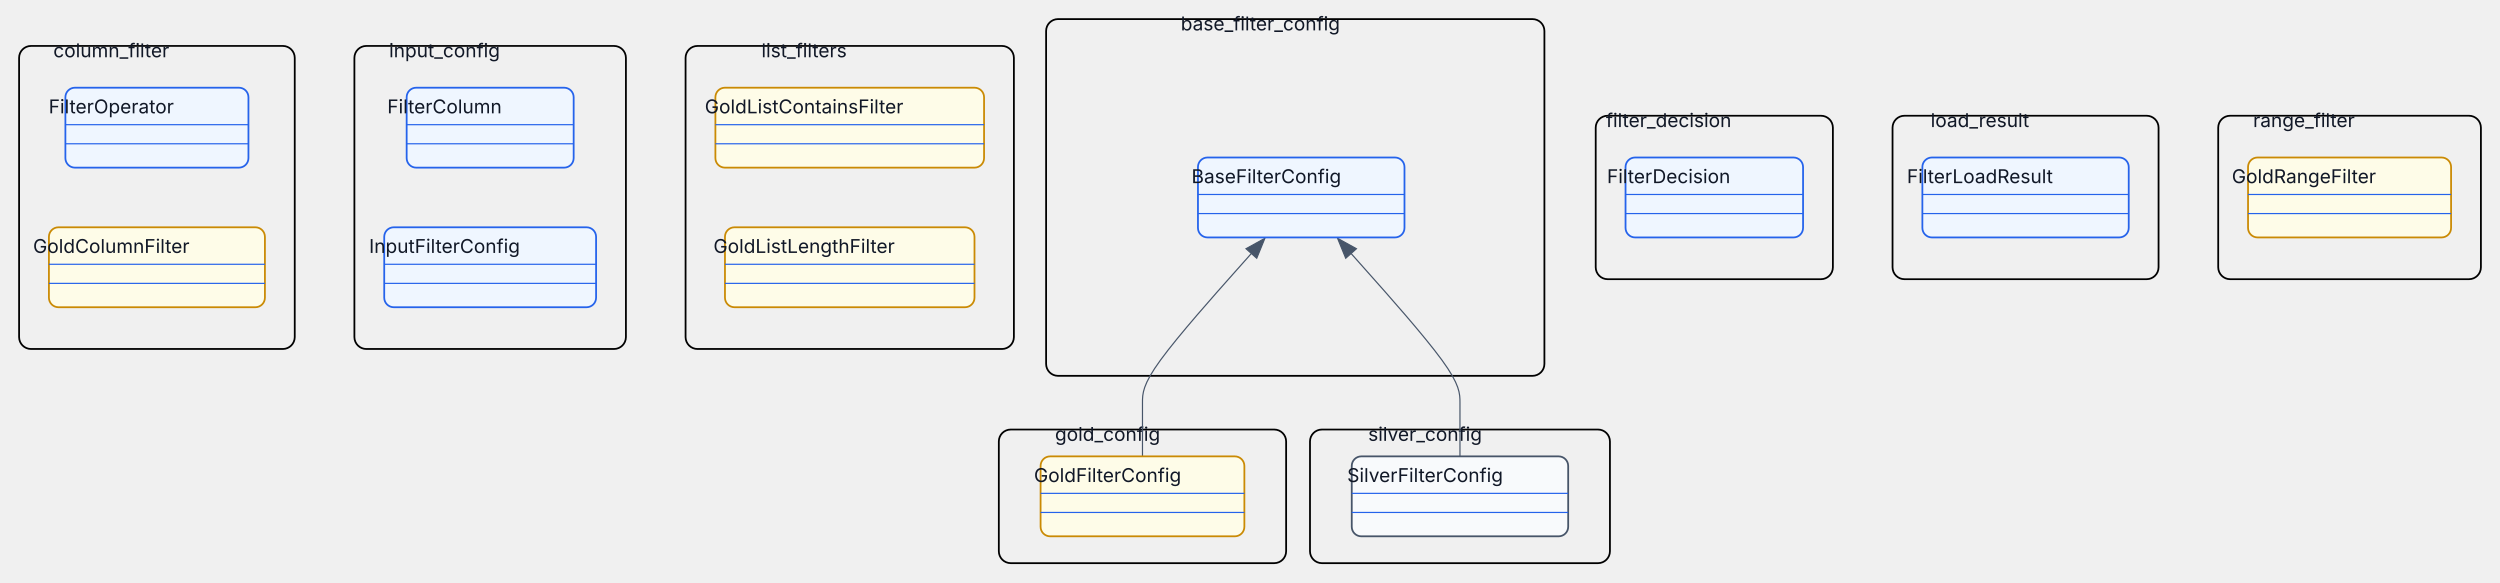
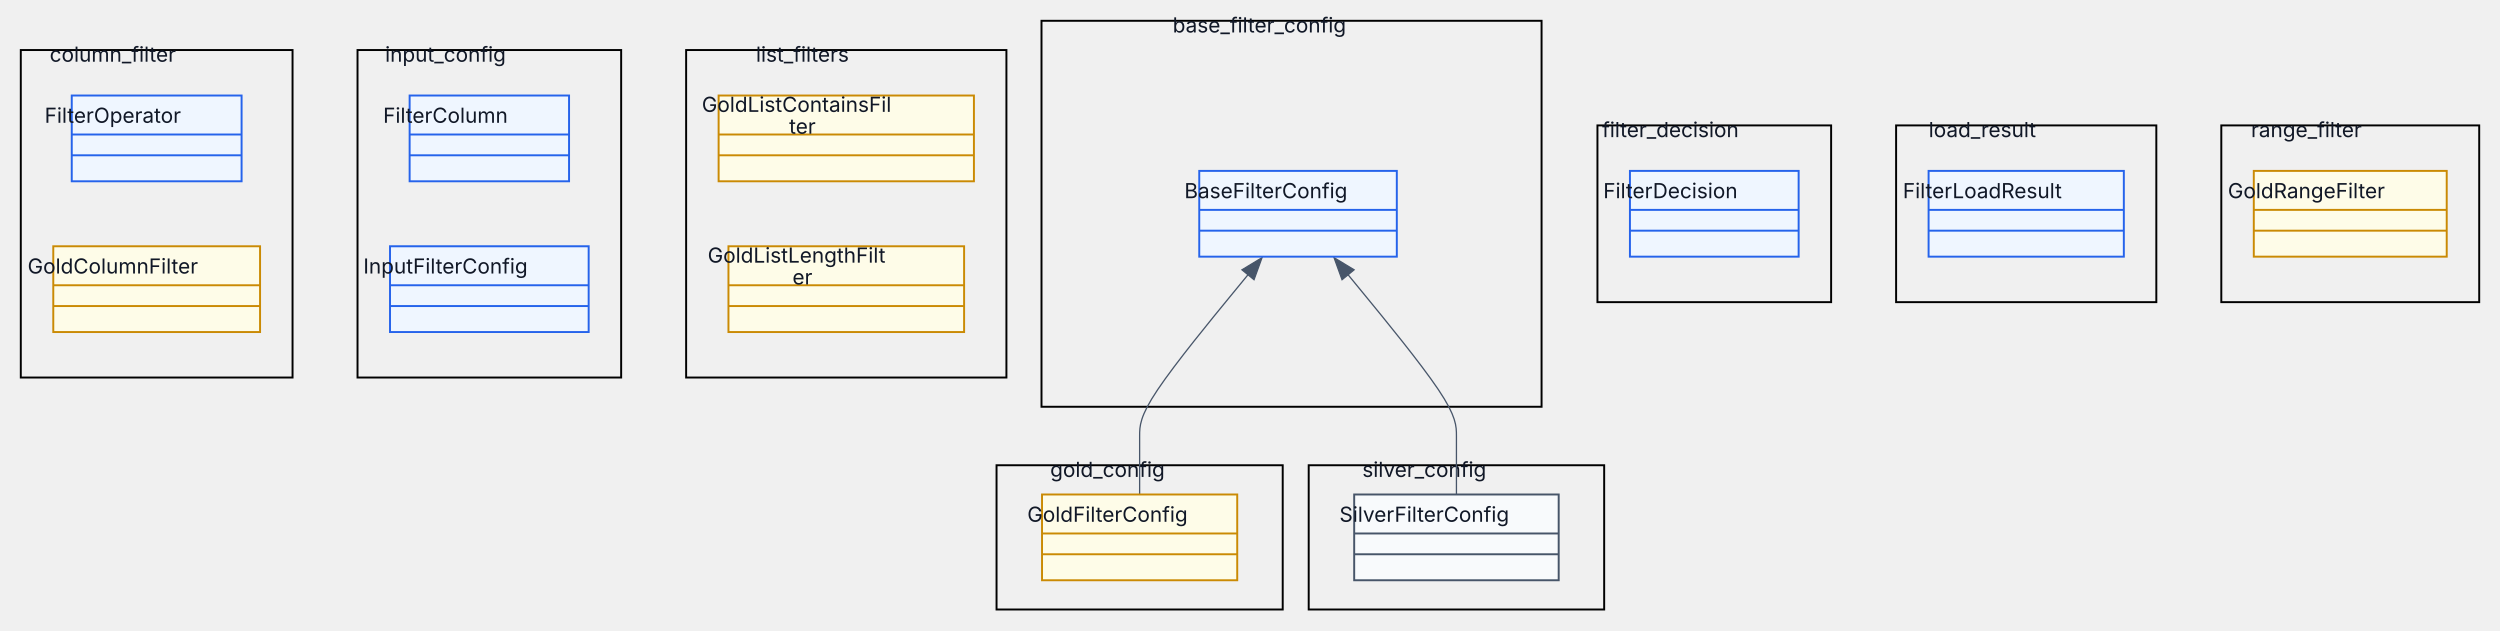
- <svg xmlns="http://www.w3.org/2000/svg" aria-roledescription="classDiagram" role="graphics-document document" viewBox="0 -8 2095.312 488" style="max-width: 2095.31px; background-color: white;" width="100%" id="my-svg">
-   <style>#my-svg{font-family:Inter,-apple-system,BlinkMacSystemFont,'Segoe UI',Roboto,Oxygen,Ubuntu,sans-serif;font-size:16px;fill:#212121;}#my-svg .error-icon{fill:#f0fdf4;}#my-svg .error-text{fill:#212121;stroke:#212121;}#my-svg .edge-thickness-normal{stroke-width:2px;}#my-svg .edge-thickness-thick{stroke-width:3.5px;}#my-svg .edge-pattern-solid{stroke-dasharray:0;}#my-svg .edge-pattern-dashed{stroke-dasharray:3;}#my-svg .edge-pattern-dotted{stroke-dasharray:2;}#my-svg .marker{fill:#475569;stroke:#475569;}#my-svg .marker.cross{stroke:#475569;}#my-svg svg{font-family:Inter,-apple-system,BlinkMacSystemFont,'Segoe UI',Roboto,Oxygen,Ubuntu,sans-serif;font-size:16px;}#my-svg g.classGroup text{fill:#2563eb;stroke:none;font-family:Inter,-apple-system,BlinkMacSystemFont,'Segoe UI',Roboto,Oxygen,Ubuntu,sans-serif;font-size:10px;}#my-svg g.classGroup text .title{font-weight:bolder;}#my-svg .nodeLabel,#my-svg .edgeLabel{color:#212121;}#my-svg .edgeLabel .label rect{fill:#eff6ff;}#my-svg .label text{fill:#212121;}#my-svg .edgeLabel .label span{background:#eff6ff;}#my-svg .classTitle{font-weight:bolder;}#my-svg .node rect,#my-svg .node circle,#my-svg .node ellipse,#my-svg .node polygon,#my-svg .node path{fill:#eff6ff;stroke:#2563eb;stroke-width:1px;}#my-svg .divider{stroke:#2563eb;stroke-width:1;}#my-svg g.clickable{cursor:pointer;}#my-svg g.classGroup rect{fill:#eff6ff;stroke:#2563eb;}#my-svg g.classGroup line{stroke:#2563eb;stroke-width:1;}#my-svg .classLabel .box{stroke:none;stroke-width:0;fill:#eff6ff;opacity:0.5;}#my-svg .classLabel .label{fill:#2563eb;font-size:10px;}#my-svg .relation{stroke:#475569;stroke-width:1;fill:none;}#my-svg .dashed-line{stroke-dasharray:3;}#my-svg .dotted-line{stroke-dasharray:1 2;}#my-svg #compositionStart,#my-svg .composition{fill:#475569!important;stroke:#475569!important;stroke-width:1;}#my-svg #compositionEnd,#my-svg .composition{fill:#475569!important;stroke:#475569!important;stroke-width:1;}#my-svg #dependencyStart,#my-svg .dependency{fill:#475569!important;stroke:#475569!important;stroke-width:1;}#my-svg #dependencyStart,#my-svg .dependency{fill:#475569!important;stroke:#475569!important;stroke-width:1;}#my-svg #extensionStart,#my-svg .extension{fill:transparent!important;stroke:#475569!important;stroke-width:1;}#my-svg #extensionEnd,#my-svg .extension{fill:transparent!important;stroke:#475569!important;stroke-width:1;}#my-svg #aggregationStart,#my-svg .aggregation{fill:transparent!important;stroke:#475569!important;stroke-width:1;}#my-svg #aggregationEnd,#my-svg .aggregation{fill:transparent!important;stroke:#475569!important;stroke-width:1;}#my-svg #lollipopStart,#my-svg .lollipop{fill:#eff6ff!important;stroke:#475569!important;stroke-width:1;}#my-svg #lollipopEnd,#my-svg .lollipop{fill:#eff6ff!important;stroke:#475569!important;stroke-width:1;}#my-svg .edgeTerminals{font-size:11px;}#my-svg .classTitleText{text-anchor:middle;font-size:18px;fill:#212121;}#my-svg :root{--mermaid-font-family:"trebuchet ms",verdana,arial,sans-serif;}/* bioetl-inject */#my-svg .edgeLabel rect{opacity:1!important;fill:#ffffff!important}#my-svg .labelBkg{background-color:#ffffff!important;opacity:1!important}#my-svg .edgeLabel .labelBkg{background-color:#ffffff!important;opacity:1!important}#my-svg .edgeLabel{font-size:12px;line-height:1.1;padding:1px 3px}#my-svg .edgeLabel span{color:#111827!important;fill:#111827!important;opacity:1!important;line-height:1.1;margin:0;padding:0}#my-svg .edgeLabel p{color:#111827!important;fill:#111827!important;opacity:1!important;line-height:1.1;margin:0;padding:0}#my-svg text.fo-fallback{color:#111827!important;fill:#111827!important;opacity:1!important}</style>
-   <g>
-     <defs>
-       <marker orient="auto" markerHeight="240" markerWidth="190" refY="7" refX="18" class="marker aggregation classDiagram" id="my-svg_classDiagram-aggregationStart">
-         <path d="M 18,7 L9,13 L1,7 L9,1 Z" />
-       </marker>
-     </defs>
-     <defs>
-       <marker orient="auto" markerHeight="28" markerWidth="20" refY="7" refX="1" class="marker aggregation classDiagram" id="my-svg_classDiagram-aggregationEnd">
-         <path d="M 18,7 L9,13 L1,7 L9,1 Z" />
-       </marker>
-     </defs>
-     <defs>
-       <marker orient="auto" markerHeight="240" markerWidth="190" refY="7" refX="18" class="marker extension classDiagram" id="my-svg_classDiagram-extensionStart">
-         <path d="M 1,7 L18,13 V 1 Z" />
-       </marker>
-     </defs>
-     <defs>
-       <marker orient="auto" markerHeight="28" markerWidth="20" refY="7" refX="1" class="marker extension classDiagram" id="my-svg_classDiagram-extensionEnd">
-         <path d="M 1,1 V 13 L18,7 Z" />
-       </marker>
-     </defs>
-     <defs>
-       <marker orient="auto" markerHeight="240" markerWidth="190" refY="7" refX="18" class="marker composition classDiagram" id="my-svg_classDiagram-compositionStart">
-         <path d="M 18,7 L9,13 L1,7 L9,1 Z" />
-       </marker>
-     </defs>
-     <defs>
-       <marker orient="auto" markerHeight="28" markerWidth="20" refY="7" refX="1" class="marker composition classDiagram" id="my-svg_classDiagram-compositionEnd">
-         <path d="M 18,7 L9,13 L1,7 L9,1 Z" />
-       </marker>
-     </defs>
-     <defs>
-       <marker orient="auto" markerHeight="240" markerWidth="190" refY="7" refX="6" class="marker dependency classDiagram" id="my-svg_classDiagram-dependencyStart">
-         <path d="M 5,7 L9,13 L1,7 L9,1 Z" />
-       </marker>
-     </defs>
-     <defs>
-       <marker orient="auto" markerHeight="28" markerWidth="20" refY="7" refX="13" class="marker dependency classDiagram" id="my-svg_classDiagram-dependencyEnd">
-         <path d="M 18,7 L9,13 L14,7 L9,1 Z" />
-       </marker>
-     </defs>
-     <defs>
-       <marker orient="auto" markerHeight="240" markerWidth="190" refY="7" refX="13" class="marker lollipop classDiagram" id="my-svg_classDiagram-lollipopStart">
-         <circle r="6" cy="7" cx="7" fill="transparent" stroke="black" />
-       </marker>
-     </defs>
-     <defs>
-       <marker orient="auto" markerHeight="240" markerWidth="190" refY="7" refX="1" class="marker lollipop classDiagram" id="my-svg_classDiagram-lollipopEnd">
-         <circle r="6" cy="7" cx="7" fill="transparent" stroke="black" />
-       </marker>
-     </defs>
-     <g class="root">
-       <g class="clusters">
-         <g id="base_filter_config" class="cluster">
-           <rect height="299" width="417.641" y="8" x="876.766" style="fill: none; stroke: black" />
-           <g transform="translate(1015.422, 8)" class="cluster-label">
-             <text x="70.164" y="9.5" text-anchor="middle" xml:space="preserve" class="fo-fallback">
-               <tspan x="70.164">base_filter_config</tspan>
-             </text>
-           </g>
-         </g>
-         <g id="gold_config" class="cluster">
-           <rect height="112" width="240.797" y="352" x="837.141" style="fill: none; stroke: black" />
-           <g transform="translate(911.7812, 352)" class="cluster-label">
-             <text x="45.758" y="9.5" text-anchor="middle" xml:space="preserve" class="fo-fallback">
-               <tspan x="45.758">gold_config</tspan>
-             </text>
-           </g>
-         </g>
-         <g id="silver_config" class="cluster">
-           <rect height="112" width="251.391" y="352" x="1097.938" style="fill: none; stroke: black" />
-           <g transform="translate(1173.594, 352)" class="cluster-label">
-             <text x="50.039" y="9.5" text-anchor="middle" xml:space="preserve" class="fo-fallback">
-               <tspan x="50.039">silver_config</tspan>
-             </text>
-           </g>
-         </g>
-       </g>
-       <g class="edgePaths">
-         <path marker-start="url(#my-svg_classDiagram-extensionStart)" style="fill:none" class="edge-pattern-solid relation" id="id1" d="M1048.806,204.446L1033.595,221.539C1018.384,238.631,987.961,272.815,972.75,293.658C957.539,314.5,957.539,322,957.539,329.5C957.539,337,957.539,344.5,957.539,352C957.539,359.5,957.539,367,957.539,370.75L957.539,374.5" />
-         <path marker-start="url(#my-svg_classDiagram-extensionStart)" style="fill:none" class="edge-pattern-solid relation" id="id2" d="M1132.366,204.446L1147.577,221.539C1162.788,238.631,1193.21,272.815,1208.422,293.658C1223.633,314.5,1223.633,322,1223.633,329.5C1223.633,337,1223.633,344.5,1223.633,352C1223.633,359.5,1223.633,367,1223.633,370.75L1223.633,374.5" />
-       </g>
-       <g class="edgeLabels" />
-       <g class="nodes">
-         <g transform="translate(8, 22.5)" class="root">
-           <g class="clusters">
-             <g id="column_filter" class="cluster">
-               <rect height="254" width="231.031" y="8" x="8" style="fill: none; stroke: black" />
-               <g transform="translate(71.45312, 8)" class="cluster-label">
-                 <text x="52.062" y="9.5" text-anchor="middle" xml:space="preserve" class="fo-fallback">
-                   <tspan x="52.062">column_filter</tspan>
-                 </text>
-               </g>
-             </g>
-           </g>
-           <g class="edgePaths" />
-           <g class="edgeLabels" />
-           <g class="nodes">
-             <g transform="translate(123.5156, 76.5)" id="classId-FilterOperator-0" class="node default">
-               <rect height="67" width="153.422" y="-33.5" x="-76.711" class="outer title-state" />
-               <line y2="-2.5" y1="-2.5" x2="76.711" x1="-76.711" class="divider" />
-               <line y2="13.5" y1="13.5" x2="76.711" x1="-76.711" class="divider" />
-               <g class="label">
-                 <text x="64.711" y="9.5" text-anchor="middle" xml:space="preserve" class="classTitle fo-fallback" transform="translate( -64.71094, -21.5)">
-                   <tspan x="64.711">FilterOperator</tspan>
-                 </text>
-               </g>
-             </g>
-             <g transform="translate(123.5156, 193.5)" id="classId-GoldColumnFilter-1" class="node default">
-               <rect height="67" width="181.031" y="-33.5" x="-90.516" class="outer title-state" />
-               <line y2="-2.5" y1="-2.5" x2="90.516" x1="-90.516" class="divider" />
-               <line y2="13.5" y1="13.5" x2="90.516" x1="-90.516" class="divider" />
-               <g class="label">
-                 <text x="78.516" y="9.5" text-anchor="middle" xml:space="preserve" class="classTitle fo-fallback" transform="translate( -78.51562, -21.5)">
-                   <tspan x="78.516">GoldColumnFilter</tspan>
-                 </text>
-               </g>
-             </g>
-           </g>
-         </g>
-         <g transform="translate(289.0312, 22.5)" class="root">
-           <g class="clusters">
-             <g id="input_config" class="cluster">
-               <rect height="254" width="227.562" y="8" x="8" style="fill: none; stroke: black" />
-               <g transform="translate(72.71875, 8)" class="cluster-label">
-                 <text x="49.062" y="9.5" text-anchor="middle" xml:space="preserve" class="fo-fallback">
-                   <tspan x="49.062">input_config</tspan>
-                 </text>
-               </g>
-             </g>
-           </g>
-           <g class="edgePaths" />
-           <g class="edgeLabels" />
-           <g class="nodes">
-             <g transform="translate(121.7812, 76.5)" id="classId-FilterColumn-2" class="node default">
-               <rect height="67" width="139.969" y="-33.5" x="-69.984" class="outer title-state" />
-               <line y2="-2.5" y1="-2.5" x2="69.984" x1="-69.984" class="divider" />
-               <line y2="13.5" y1="13.5" x2="69.984" x1="-69.984" class="divider" />
-               <g class="label">
-                 <text x="57.984" y="9.5" text-anchor="middle" xml:space="preserve" class="classTitle fo-fallback" transform="translate( -57.98438, -21.5)">
-                   <tspan x="57.984">FilterColumn</tspan>
-                 </text>
-               </g>
-             </g>
-             <g transform="translate(121.7812, 193.5)" id="classId-InputFilterConfig-3" class="node default">
-               <rect height="67" width="177.562" y="-33.5" x="-88.781" class="outer title-state" />
-               <line y2="-2.5" y1="-2.5" x2="88.781" x1="-88.781" class="divider" />
-               <line y2="13.5" y1="13.5" x2="88.781" x1="-88.781" class="divider" />
-               <g class="label">
-                 <text x="76.781" y="9.5" text-anchor="middle" xml:space="preserve" class="classTitle fo-fallback" transform="translate( -76.78125, -21.5)">
-                   <tspan x="76.781">InputFilterConfig</tspan>
-                 </text>
-               </g>
-             </g>
-           </g>
-         </g>
-         <g transform="translate(566.5938, 22.5)" class="root">
-           <g class="clusters">
-             <g id="list_filters" class="cluster">
-               <rect height="254" width="275.172" y="8" x="8" style="fill: none; stroke: black" />
-               <g transform="translate(107.0547, 8)" class="cluster-label">
-                 <text x="38.531" y="9.5" text-anchor="middle" xml:space="preserve" class="fo-fallback">
-                   <tspan x="38.531">list_filters</tspan>
-                 </text>
-               </g>
-             </g>
-           </g>
-           <g class="edgePaths" />
-           <g class="edgeLabels" />
-           <g class="nodes">
-             <g transform="translate(145.5859, 76.5)" id="classId-GoldListContainsFilter-4" class="node default">
-               <rect height="67" width="225.172" y="-33.5" x="-112.586" class="outer title-state" />
-               <line y2="-2.5" y1="-2.5" x2="112.586" x1="-112.586" class="divider" />
-               <line y2="13.5" y1="13.5" x2="112.586" x1="-112.586" class="divider" />
-               <g class="label">
-                 <text x="100.586" y="9.5" text-anchor="middle" xml:space="preserve" class="classTitle fo-fallback" transform="translate( -100.5859, -21.5)">
-                   <tspan x="100.586">GoldListContainsFilter</tspan>
-                 </text>
-               </g>
-             </g>
-             <g transform="translate(145.5859, 193.5)" id="classId-GoldListLengthFilter-5" class="node default">
-               <rect height="67" width="209.141" y="-33.5" x="-104.57" class="outer title-state" />
-               <line y2="-2.5" y1="-2.5" x2="104.57" x1="-104.57" class="divider" />
-               <line y2="13.5" y1="13.5" x2="104.57" x1="-104.57" class="divider" />
-               <g class="label">
-                 <text x="92.57" y="9.5" text-anchor="middle" xml:space="preserve" class="classTitle fo-fallback" transform="translate( -92.57031, -21.5)">
-                   <tspan x="92.57">GoldListLengthFilter</tspan>
-                 </text>
-               </g>
-             </g>
-           </g>
-         </g>
-         <g transform="translate(1090.586, 157.5)" id="classId-BaseFilterConfig-6" class="node default">
-           <rect height="67" width="173.094" y="-33.5" x="-86.547" class="outer title-state" />
-           <line y2="-2.5" y1="-2.5" x2="86.547" x1="-86.547" class="divider" />
-           <line y2="13.5" y1="13.5" x2="86.547" x1="-86.547" class="divider" />
-           <g class="label">
-             <text x="74.547" y="9.5" text-anchor="middle" xml:space="preserve" class="classTitle fo-fallback" transform="translate( -74.54688, -21.5)">
-               <tspan x="74.547">BaseFilterConfig</tspan>
-             </text>
-           </g>
-         </g>
-         <g transform="translate(1329.406, 81)" class="root">
-           <g class="clusters">
-             <g id="filter_decision" class="cluster">
-               <rect height="137" width="198.781" y="8" x="8" style="fill: none; stroke: black" />
-               <g transform="translate(51.80469, 8)" class="cluster-label">
-                 <text x="55.586" y="9.5" text-anchor="middle" xml:space="preserve" class="fo-fallback">
-                   <tspan x="55.586">filter_decision</tspan>
-                 </text>
-               </g>
-             </g>
-           </g>
-           <g class="edgePaths" />
-           <g class="edgeLabels" />
-           <g class="nodes">
-             <g transform="translate(107.3906, 76.5)" id="classId-FilterDecision-7" class="node default">
-               <rect height="67" width="148.781" y="-33.5" x="-74.391" class="outer title-state" />
-               <line y2="-2.5" y1="-2.5" x2="74.391" x1="-74.391" class="divider" />
-               <line y2="13.5" y1="13.5" x2="74.391" x1="-74.391" class="divider" />
-               <g class="label">
-                 <text x="62.391" y="9.5" text-anchor="middle" xml:space="preserve" class="classTitle fo-fallback" transform="translate( -62.39062, -21.5)">
-                   <tspan x="62.391">FilterDecision</tspan>
-                 </text>
-               </g>
-             </g>
-           </g>
-         </g>
-         <g transform="translate(957.5391, 408)" id="classId-GoldFilterConfig-8" class="node default">
-           <rect height="67" width="170.797" y="-33.5" x="-85.398" class="outer title-state" />
-           <line y2="-2.5" y1="-2.5" x2="85.398" x1="-85.398" class="divider" />
-           <line y2="13.5" y1="13.5" x2="85.398" x1="-85.398" class="divider" />
-           <g class="label">
-             <text x="73.398" y="9.5" text-anchor="middle" xml:space="preserve" class="classTitle fo-fallback" transform="translate( -73.39844, -21.5)">
-               <tspan x="73.398">GoldFilterConfig</tspan>
-             </text>
-           </g>
-         </g>
-         <g transform="translate(1578.188, 81)" class="root">
-           <g class="clusters">
-             <g id="load_result" class="cluster">
-               <rect height="137" width="222.953" y="8" x="8" style="fill: none; stroke: black" />
-               <g transform="translate(75.74219, 8)" class="cluster-label">
-                 <text x="43.734" y="9.5" text-anchor="middle" xml:space="preserve" class="fo-fallback">
-                   <tspan x="43.734">load_result</tspan>
-                 </text>
-               </g>
-             </g>
-           </g>
-           <g class="edgePaths" />
-           <g class="edgeLabels" />
-           <g class="nodes">
-             <g transform="translate(119.4766, 76.5)" id="classId-FilterLoadResult-9" class="node default">
-               <rect height="67" width="172.953" y="-33.5" x="-86.477" class="outer title-state" />
-               <line y2="-2.5" y1="-2.5" x2="86.477" x1="-86.477" class="divider" />
-               <line y2="13.5" y1="13.5" x2="86.477" x1="-86.477" class="divider" />
-               <g class="label">
-                 <text x="74.477" y="9.5" text-anchor="middle" xml:space="preserve" class="classTitle fo-fallback" transform="translate( -74.47656, -21.5)">
-                   <tspan x="74.477">FilterLoadResult</tspan>
-                 </text>
-               </g>
-             </g>
-           </g>
-         </g>
-         <g transform="translate(1851.141, 81)" class="root">
-           <g class="clusters">
-             <g id="range_filter" class="cluster">
-               <rect height="137" width="220.172" y="8" x="8" style="fill: none; stroke: black" />
-               <g transform="translate(72.21094, 8)" class="cluster-label">
-                 <text x="45.875" y="9.5" text-anchor="middle" xml:space="preserve" class="fo-fallback">
-                   <tspan x="45.875">range_filter</tspan>
-                 </text>
-               </g>
-             </g>
-           </g>
-           <g class="edgePaths" />
-           <g class="edgeLabels" />
-           <g class="nodes">
-             <g transform="translate(118.0859, 76.5)" id="classId-GoldRangeFilter-10" class="node default">
-               <rect height="67" width="170.172" y="-33.5" x="-85.086" class="outer title-state" />
-               <line y2="-2.5" y1="-2.5" x2="85.086" x1="-85.086" class="divider" />
-               <line y2="13.5" y1="13.5" x2="85.086" x1="-85.086" class="divider" />
-               <g class="label">
-                 <text x="73.086" y="9.5" text-anchor="middle" xml:space="preserve" class="classTitle fo-fallback" transform="translate( -73.08594, -21.5)">
-                   <tspan x="73.086">GoldRangeFilter</tspan>
-                 </text>
-               </g>
-             </g>
-           </g>
-         </g>
-         <g transform="translate(1223.633, 408)" id="classId-SilverFilterConfig-11" class="node default">
-           <rect height="67" width="181.391" y="-33.5" x="-90.695" class="outer title-state" />
-           <line y2="-2.5" y1="-2.5" x2="90.695" x1="-90.695" class="divider" />
-           <line y2="13.5" y1="13.5" x2="90.695" x1="-90.695" class="divider" />
-           <g class="label">
-             <text x="78.695" y="9.5" text-anchor="middle" xml:space="preserve" class="classTitle fo-fallback" transform="translate( -78.69531, -21.5)">
-               <tspan x="78.695">SilverFilterConfig</tspan>
-             </text>
-           </g>
-         </g>
-       </g>
-     </g>
-   </g>
-   <style>/*
+ <svg xmlns="http://www.w3.org/2000/svg" id="my-svg" width="100%" aria-roledescription="classDiagram" style="max-width:1923.71px;background-color:white" viewBox="0 -8 1923.711 485">
+   <style>#my-svg{font-family:Inter,-apple-system,BlinkMacSystemFont,'Segoe UI',Roboto,Oxygen,Ubuntu,sans-serif;font-size:16px;fill:#212121;}#my-svg .error-icon{fill:#f0fdf4;}#my-svg .error-text{fill:#212121;stroke:#212121;}#my-svg .edge-thickness-normal{stroke-width:2px;}#my-svg .edge-thickness-thick{stroke-width:3.5px;}#my-svg .edge-pattern-solid{stroke-dasharray:0;}#my-svg .edge-pattern-dashed{stroke-dasharray:3;}#my-svg .edge-pattern-dotted{stroke-dasharray:2;}#my-svg .marker{fill:#475569;stroke:#475569;}#my-svg .marker.cross{stroke:#475569;}#my-svg svg{font-family:Inter,-apple-system,BlinkMacSystemFont,'Segoe UI',Roboto,Oxygen,Ubuntu,sans-serif;font-size:16px;}#my-svg g.classGroup text{fill:#2563eb;stroke:none;font-family:Inter,-apple-system,BlinkMacSystemFont,'Segoe UI',Roboto,Oxygen,Ubuntu,sans-serif;font-size:10px;}#my-svg g.classGroup text .title{font-weight:bolder;}#my-svg .nodeLabel,#my-svg .edgeLabel{color:#212121;}#my-svg .edgeLabel .label rect{fill:#eff6ff;}#my-svg .label text{fill:#212121;}#my-svg .edgeLabel .label span{background:#eff6ff;}#my-svg .classTitle{font-weight:bolder;}#my-svg .node rect,#my-svg .node circle,#my-svg .node ellipse,#my-svg .node polygon,#my-svg .node path{fill:#eff6ff;stroke:#2563eb;stroke-width:1px;}#my-svg .divider{stroke:#2563eb;stroke-width:1;}#my-svg g.clickable{cursor:pointer;}#my-svg g.classGroup rect{fill:#eff6ff;stroke:#2563eb;}#my-svg g.classGroup line{stroke:#2563eb;stroke-width:1;}#my-svg .classLabel .box{stroke:none;stroke-width:0;fill:#eff6ff;opacity:0.5;}#my-svg .classLabel .label{fill:#2563eb;font-size:10px;}#my-svg .relation{stroke:#475569;stroke-width:1;fill:none;}#my-svg .dashed-line{stroke-dasharray:3;}#my-svg .dotted-line{stroke-dasharray:1 2;}#my-svg #compositionStart,#my-svg .composition{fill:#475569!important;stroke:#475569!important;stroke-width:1;}#my-svg #compositionEnd,#my-svg .composition{fill:#475569!important;stroke:#475569!important;stroke-width:1;}#my-svg #dependencyStart,#my-svg .dependency{fill:#475569!important;stroke:#475569!important;stroke-width:1;}#my-svg #dependencyStart,#my-svg .dependency{fill:#475569!important;stroke:#475569!important;stroke-width:1;}#my-svg #extensionStart,#my-svg .extension{fill:transparent!important;stroke:#475569!important;stroke-width:1;}#my-svg #extensionEnd,#my-svg .extension{fill:transparent!important;stroke:#475569!important;stroke-width:1;}#my-svg #aggregationStart,#my-svg .aggregation{fill:transparent!important;stroke:#475569!important;stroke-width:1;}#my-svg #aggregationEnd,#my-svg .aggregation{fill:transparent!important;stroke:#475569!important;stroke-width:1;}#my-svg #lollipopStart,#my-svg .lollipop{fill:#eff6ff!important;stroke:#475569!important;stroke-width:1;}#my-svg #lollipopEnd,#my-svg .lollipop{fill:#eff6ff!important;stroke:#475569!important;stroke-width:1;}#my-svg .edgeTerminals{font-size:11px;}#my-svg .classTitleText{text-anchor:middle;font-size:18px;fill:#212121;}#my-svg :root{--mermaid-font-family:"trebuchet ms",verdana,arial,sans-serif;}/*
 * Пользовательские стили диаграмм BioETL (структурированная копия)
 * Источник: custom.css
 * Цель: сгруппировать правила по типам элементов и документировать назначение каждого CSS-параметра.
 */

/* =========================================================
 * 1) Глобальная типографика и базовое поведение текста
 * ========================================================= */
svg {
    /* Задаёт основной стек шрифтов для всего текста в SVG. */
    font-family: Inter, -apple-system, BlinkMacSystemFont, 'Segoe UI', Roboto,
    Oxygen, Ubuntu, sans-serif;
}



/* =========================================================
 * 2) Общая геометрия узлов (для нескольких типов диаграмм)
 * ========================================================= */
.node rect,
.node circle,
.node ellipse,
.node polygon,
.node path {
    /* Единая толщина контура для фигур узлов. */
    stroke-width: 1.5px !important;
    /* Скругляет углы по горизонтали для более мягкого вида. */
    rx: 8;
    /* Скругляет углы по вертикали в паре с rx. */
    ry: 8;
    /* Добавляет лёгкую тень и отделяет узлы от фона. */
    filter:  none; /*  drop-shadow(0px 1px 2px rgba(0, 0, 0, 0.05));*/
}

/* =========================================================
 * 3) Контейнеры subgraph / cluster
 * ========================================================= */
.cluster rect,
.cluster path {
    /* Увеличивает радиус углов у контейнеров-групп. */
    rx: 10;
    /* Поддерживает симметрию скругления по вертикали. */
    ry: 10;
    /* Нейтральная заливка контейнера для снижения визуального шума. */
    fill: #f8fafc;
    /* Приглушённая обводка, чтобы границы были заметны, но не доминировали. */
    stroke: #94a3b8;
    /* Толщина границы контейнера в тон большинству узлов. */
    stroke-width: 1.5px;
    /* Убирает пунктир у рамок контейнеров. */
    stroke-dasharray: none;
    /* Делает фон контейнера полностью непрозрачным. */
    fill-opacity: 1;
    /* Отключает тень контейнера, чтобы акцент оставался на узлах. */
    filter: none;
}

.cluster text {
    /* Нормальный вес шрифта для заголовков групп. */
    font-weight: 400;
    /* Увеличенный размер заголовка относительно текста узлов. */
    font-size: 16px;
}

/* =========================================================
 * 4) Стили линий связей (edges/links)
 * ========================================================= */
.edgePath .path {
    /* Делает основные ребра более заметными в плотных графах. */
    stroke-width: 2.5px;
    /* Скругляет соединения сегментов линий. */
    stroke-linejoin: round;
    /* Скругляет окончания линий. */
    stroke-linecap: round;
}

.edgePath path,
.flowchart-link,
.relation,
.messageLine0,
.messageLine1,
.transition path {
    /* Унифицированные скруглённые соединения для всех типов линий. */
    stroke-linejoin: round;
    /* Унифицированные скруглённые окончания для всех типов линий. */
    stroke-linecap: round;
}

.transition path {
    /* Выравнивает толщину переходов state diagram с основными ребрами. */
    stroke-width: 2.5px;
}

/* =========================================================
 * 5) Подписи ребер и fallback-текст
 * ========================================================= */
.edgeLabel {
    /* Компактный размер шрифта для подписей на связях. */
    font-size: 12px;
    /* Плотная межстрочность для экономии места. */
    line-height: 1.1;
    /* Базовый непрозрачный фон под подписью. */
    background-color: #ffffff;
    /* Небольшие внутренние отступы вокруг текста. */
    padding: 1px 3px;
    /* Мягкое скругление фона подписи. */
    border-radius: 2px;
}

.edgeLabel span,
.edgeLabel p,
text.fo-fallback {
    /* Принудительный тёмный fill для контраста в SVG-рендерах. */
    fill: #111827 !important;
    /* Принудительный тёмный цвет для HTML-подписей. */
    color: #111827 !important;
    /* Полная непрозрачность текста. */
    opacity: 1 !important;
    /* Компактная межстрочность для многострочных подписей. */
    line-height: 1.1;
    /* Убирает стандартные внешние отступы HTML-параграфов. */
    margin: 0;
    /* Убирает стандартные внутренние отступы HTML-параграфов. */
    padding: 0;
}

.edgeLabel .labelBkg,
.labelBkg {
    /* Жёстко задаёт белый фон под текстом подписей. */
    background-color: #ffffff !important;
    /* Делает фон полностью непрозрачным во всех просмотрщиках. */
    opacity: 1 !important;
}

.edgeLabel rect {
    /* Переопределяет полупрозрачный фон по умолчанию у Mermaid. */
    opacity: 1 !important;
    /* Жёстко фиксирует белую заливку прямоугольника под подписью. */
    fill: #ffffff !important;
}

/* =========================================================
 * 6) Элементы sequence diagram
 * ========================================================= */
.actor {
    /* Толщина границы actor-блоков. */
    stroke-width: 1.5px;
    /* Скругление углов actor-блоков по горизонтали. */
    rx: 4;
    /* Скругление углов actor-блоков по вертикали. */
    ry: 4;
}

.messageLine0,
.messageLine1 {
    /* Толщина линий сообщений в sequence diagram. */
    stroke-width: 1.6px;
}

.messageText {
    /* Базовый размер текста сообщений. */
    font-size: 13px;
}

.activation0 {
    /* Более тонкая линия activation bar, чтобы не перегружать схему. */
    stroke-width: 1px;
}

.note {
    /* Скругление углов заметки по горизонтали. */
    rx: 4;
    /* Скругление углов заметки по вертикали. */
    ry: 4;
    /* Тонкая граница для вторичных блоков. */
    stroke-width: 1px;
    /* Лёгкая тень для визуального отделения заметок. */
    filter: drop-shadow(1px 1px 2px rgba(0, 0, 0, 0.06));
}

/* =========================================================
 * 7) Базовые элементы class diagram
 * ========================================================= */
g.classGroup rect {
    /* Скругление углов class box по горизонтали. */
    rx: 10;
    /* Скругление углов class box по вертикали. */
    ry: 10;
    /* Толщина границы class box. */
    stroke-width: 1.5px;
    /* Мягкая тень у class box без агрессивного контраста. */
    filter: drop-shadow(1px 1px 2px rgba(0, 0, 0, 0.06));
}

g.classGroup text {
    /* Базовый размер текста внутри class diagram. */
    font-size: 14px;
    padding: 10px 10px;
}

g.classGroup line {
    /* Толщина внутренних разделителей класса. */
    stroke-width: 1px;
}

.relation {
    /* Толщина связей между классами на уровне основных ребер. */
    stroke-width: 2.5px;
}

/* =========================================================
 * 8) Типографика HTML-лейблов class diagram
 * ========================================================= */
g.label-group .nodeLabel {
    /* Увеличенный размер названия класса для иерархии. */
    font-size: 16px !important;
    /* Полужирный акцент на имени класса. */
    font-weight: 200 !important;
    /* Лёгкое межбуквенное расстояние для читаемости заголовка. */
    letter-spacing: 0.01em;
}

g.annotation-group .nodeLabel {
    /* Уменьшенный размер для стереотипов/аннотаций. */
    font-size: 11px !important;
    /* Курсив для визуального отделения аннотаций. */
    font-style: italic !important;
    /* Небольшое ослабление контраста вторичного текста. */
    opacity: 0.8;
}

g.members-group .nodeLabel,
g.methods-group .nodeLabel {
    /* Компактный размер для атрибутов и методов. */
    font-size: 12px !important;
    /* Нормальный вес шрифта для плотного структурного текста. */
    font-weight: 400 !important;
}

/* =========================================================
 * 9) Помощники размеров foreignObject (class/flowchart)
 * ========================================================= */
g.members-group foreignObject,
g.methods-group foreignObject {
    /* Минимальная высота областей members/methods. */
    min-height: 40px;
}

.node foreignObject &gt; div,
g.classGroup foreignObject &gt; div {
    /* Стабилизирует вычисление размеров с учётом отступов/границ. */
    box-sizing: border-box;
}

.node.size-sm foreignObject &gt; div {
    /* Минимальная высота для малого размерного уровня узла. */
    min-height: 80px;
    /* Минимальная ширина для малого размерного уровня узла. */
    min-width: 180px;
}

.node.size-md foreignObject &gt; div {
    /* Минимальная высота для среднего размерного уровня узла. */
    min-height: 140px;
    /* Минимальная ширина для среднего размерного уровня узла. */
    min-width: 260px;
}

.node.size-lg foreignObject &gt; div {
    /* Минимальная высота для большого размерного уровня узла. */
    min-height: 200px;
    /* Минимальная ширина для большого размерного уровня узла. */
    min-width: 340px;
}

/* =========================================================
 * 10) Элементы state diagram
 * ========================================================= */
g.stateGroup rect {
    /* Скругление углов контейнеров состояний по горизонтали. */
    rx: 8;
    /* Скругление углов контейнеров состояний по вертикали. */
    ry: 8;
}

.statediagram-state rect {
    /* Скругление углов узлов состояния по горизонтали. */
    rx: 8;
    /* Скругление углов узлов состояния по вертикали. */
    ry: 8;
    /* Толщина границы узла состояния. */
    stroke-width: 1.5px;
    /* Лёгкая тень для визуального отделения state box. */
    filter: drop-shadow(1px 2px 3px rgba(0, 0, 0, 0.08));
}

/* =========================================================
 * 11) Элементы ER diagram
 * ========================================================= */
.er.entityBox {
    /* Толщина границы сущности ER-диаграммы. */
    stroke-width: 1.5px;
    /* Скругление углов сущности по горизонтали. */
    rx: 4;
    /* Скругление углов сущности по вертикали. */
    ry: 4;
    /* Лёгкая тень для отделения блоков сущностей. */
    filter: drop-shadow(1px 2px 3px rgba(0, 0, 0, 0.08));
}

/* =========================================================
 * 12) Узлы mindmap
 * ========================================================= */
.mindmap-node rect,
.mindmap-node circle {
    /* Толщина контура узлов mindmap. */
    stroke-width: 1.5px;
    /* Чуть более выраженная тень для плотных радиальных веток. */
    filter: drop-shadow(1px 2px 2px rgba(0, 0, 0, 0.1));
}

/* =========================================================
 * 13) Маркеры стрелок
 * ========================================================= */
marker path {
    /* Единый нейтральный цвет наконечников стрелок. */
    fill: #475569;
}

/* =========================================================
 * 14) Цветовая карта архитектурных слоёв (fallback-селекторы)
 * ========================================================= */
[id*="Domain"] &gt; rect,
[id*="Domain"] &gt; path {
    /* Цвет фона для доменного слоя. */
    fill: #f5f3ff !important;
    /* Цвет границы для доменного слоя. */
    stroke: #7c3aed !important;
}

.cluster[id*="Domain"] &gt; rect,
.cluster[id*="Domain"] &gt; path {
    fill: #ffffff !important;
}

[id*="Application"] &gt; rect,
[id*="Application"] &gt; path {
    /* Цвет фона для application-слоя. */
    fill: #f0fdf4 !important;
    /* Цвет границы для application-слоя. */
    stroke: #16a34a !important;
}

.cluster[id*="Application"] &gt; rect,
.cluster[id*="Application"] &gt; path {
    fill: #ffffff !important;
}

[id*="Infrastructure"] &gt; rect,
[id*="Infrastructure"] &gt; path {
    /* Цвет фона для infrastructure-слоя. */
    fill: #fff1f2 !important;
    /* Цвет границы для infrastructure-слоя. */
    stroke: #dc2626 !important;
}

.cluster[id*="Infrastructure"] &gt; rect,
.cluster[id*="Infrastructure"] &gt; path {
    fill: #ffffff !important;
}

[id*="Composition"] &gt; rect,
[id*="Composition"] &gt; path {
    /* Цвет фона для composition-слоя. */
    fill: #fff7ed !important;
    /* Цвет границы для composition-слоя. */
    stroke: #f59e0b !important;
}

.cluster[id*="Composition"] &gt; rect,
.cluster[id*="Composition"] &gt; path {
    fill: #ffffff !important;
}

[id*="Interfaces"] &gt; rect,
[id*="Interfaces"] &gt; path {
    /* Цвет фона для слоя интерфейсов. */
    fill: #eff6ff !important;
    /* Цвет границы для слоя интерфейсов. */
    stroke: #2563eb !important;
}

.cluster[id*="Interfaces"] &gt; rect,
.cluster[id*="Interfaces"] &gt; path {
    fill: #ffffff !important;
}

[id*="External"] &gt; rect,
[id*="External"] &gt; path {
    /* Цвет фона для внешних систем. */
    fill: #f1f5f9 !important;
    /* Цвет границы для внешних систем. */
    stroke: #64748b !important;
}

.cluster[id*="External"] &gt; rect,
.cluster[id*="External"] &gt; path {
    fill: #ffffff !important;
}

/* Белая подложка под подписи всех архитектурных/medallion слоёв */
g.cluster[id*="Domain"] .cluster-label foreignObject &gt; div,
g.cluster[id*="Application"] .cluster-label foreignObject &gt; div,
g.cluster[id*="Infrastructure"] .cluster-label foreignObject &gt; div,
g.cluster[id*="Composition"] .cluster-label foreignObject &gt; div,
g.cluster[id*="Interfaces"] .cluster-label foreignObject &gt; div,
g.cluster[id*="External"] .cluster-label foreignObject &gt; div,
g.cluster[id*="Bronze"] .cluster-label foreignObject &gt; div,
g.cluster[id*="Silver"] .cluster-label foreignObject &gt; div,
g.cluster[id*="Gold"] .cluster-label foreignObject &gt; div,
g.cluster[id*="Quarantine"] .cluster-label foreignObject &gt; div {
    background: #ffffff !important;
    padding: 0 6px !important;
    border-radius: 4px;
}

/* Fallback для рендеров без foreignObject: не рисуем толстую обводку */
g.cluster[id*="Domain"] .cluster-label text.fo-fallback,
g.cluster[id*="Application"] .cluster-label text.fo-fallback,
g.cluster[id*="Infrastructure"] .cluster-label text.fo-fallback,
g.cluster[id*="Composition"] .cluster-label text.fo-fallback,
g.cluster[id*="Interfaces"] .cluster-label text.fo-fallback,
g.cluster[id*="External"] .cluster-label text.fo-fallback,
g.cluster[id*="Bronze"] .cluster-label text.fo-fallback,
g.cluster[id*="Silver"] .cluster-label text.fo-fallback,
g.cluster[id*="Gold"] .cluster-label text.fo-fallback,
g.cluster[id*="Quarantine"] .cluster-label text.fo-fallback {
    fill: #111827 !important;
    stroke: none !important;
}

/* =========================================================
 * 15) Цветовая карта слоёв Medallion
 * ========================================================= */
[id*="Bronze"] &gt; rect,
[id*="Bronze"] &gt; path {
    /* Цвет фона Bronze-слоя. */
    fill: #fff7ed !important;
    /* Цвет границы Bronze-слоя. */
    stroke: #f59e0b !important;
}

[id*="Silver"] &gt; rect,
[id*="Silver"] &gt; path {
    /* Цвет фона Silver-слоя. */
    fill: #f8fafc !important;
    /* Цвет границы Silver-слоя. */
    stroke: #475569 !important;
}

[id*="Gold"] &gt; rect,
[id*="Gold"] &gt; path {
    /* Цвет фона Gold-слоя. */
    fill: #fefce8 !important;
    /* Цвет границы Gold-слоя. */
    stroke: #ca8a04 !important;
}

[id*="Quarantine"] &gt; rect,
[id*="Quarantine"] &gt; path {
    /* Цвет фона для карантинных/проблемных потоков данных. */
    fill: #ffe4e6 !important;
    /* Цвет границы для карантинных/проблемных потоков данных. */
    stroke: #e11d48 !important;
}
/* Нормализует вес текста в узлах и заголовках слоёв (без полужирного акцента). */
.node .label text,
.node .label tspan,
.node .label .nodeLabel,
text.fo-fallback {
    stroke: none !important;
    stroke-width: 0 !important;
    fill: #111827 !important;
    font-weight: 400 !important;
}
/* Single text layer (fallback-only) */
text.fo-fallback {
    display: inline !important;
}

foreignObject {
    display: none !important;
- }
- </style>
+ }/* bioetl-inject */#my-svg .edgeLabel rect{opacity:1!important;fill:#ffffff!important}#my-svg .labelBkg{background-color:#ffffff!important;opacity:1!important}#my-svg .edgeLabel .labelBkg{background-color:#ffffff!important;opacity:1!important}#my-svg .edgeLabel{font-size:12px;line-height:1.1;padding:1px 3px}#my-svg .edgeLabel span{color:#111827!important;fill:#111827!important;opacity:1!important;line-height:1.1;margin:0;padding:0}#my-svg .edgeLabel p{color:#111827!important;fill:#111827!important;opacity:1!important;line-height:1.1;margin:0;padding:0}#my-svg text.fo-fallback{color:#111827!important;fill:#111827!important;opacity:1!important}</style>
+   <defs>
+     <marker id="my-svg_classDiagram-aggregationStart" class="marker aggregation classDiagram" markerHeight="240" markerWidth="190" orient="auto" refX="18" refY="7">
+       <path d="m18 7-9 6-8-6 8-6Z" />
+     </marker>
+   </defs>
+   <defs>
+     <marker id="my-svg_classDiagram-aggregationEnd" class="marker aggregation classDiagram" markerHeight="28" markerWidth="20" orient="auto" refX="1" refY="7">
+       <path d="m18 7-9 6-8-6 8-6Z" />
+     </marker>
+   </defs>
+   <defs>
+     <marker id="my-svg_classDiagram-extensionStart" class="marker extension classDiagram" markerHeight="240" markerWidth="190" orient="auto" refX="18" refY="7">
+       <path d="m1 7 17 6V1Z" />
+     </marker>
+   </defs>
+   <defs>
+     <marker id="my-svg_classDiagram-extensionEnd" class="marker extension classDiagram" markerHeight="28" markerWidth="20" orient="auto" refX="1" refY="7">
+       <path d="M1 1v12l17-6Z" />
+     </marker>
+   </defs>
+   <defs>
+     <marker id="my-svg_classDiagram-compositionStart" class="marker composition classDiagram" markerHeight="240" markerWidth="190" orient="auto" refX="18" refY="7">
+       <path d="m18 7-9 6-8-6 8-6Z" />
+     </marker>
+   </defs>
+   <defs>
+     <marker id="my-svg_classDiagram-compositionEnd" class="marker composition classDiagram" markerHeight="28" markerWidth="20" orient="auto" refX="1" refY="7">
+       <path d="m18 7-9 6-8-6 8-6Z" />
+     </marker>
+   </defs>
+   <defs>
+     <marker id="my-svg_classDiagram-dependencyStart" class="marker dependency classDiagram" markerHeight="240" markerWidth="190" orient="auto" refX="6" refY="7">
+       <path d="m5 7 4 6-8-6 8-6Z" />
+     </marker>
+   </defs>
+   <defs>
+     <marker id="my-svg_classDiagram-dependencyEnd" class="marker dependency classDiagram" markerHeight="28" markerWidth="20" orient="auto" refX="13" refY="7">
+       <path d="m18 7-9 6 5-6-5-6Z" />
+     </marker>
+   </defs>
+   <defs>
+     <marker id="my-svg_classDiagram-lollipopStart" class="marker lollipop classDiagram" markerHeight="240" markerWidth="190" orient="auto" refX="13" refY="7">
+       <circle cx="7" cy="7" r="6" fill="transparent" stroke="#000" />
+     </marker>
+   </defs>
+   <defs>
+     <marker id="my-svg_classDiagram-lollipopEnd" class="marker lollipop classDiagram" markerHeight="240" markerWidth="190" orient="auto" refX="1" refY="7">
+       <circle cx="7" cy="7" r="6" fill="transparent" stroke="#000" />
+     </marker>
+   </defs>
+   <g class="root">
+     <g class="clusters">
+       <g id="base_filter_config" class="cluster">
+         <path d="M801.422 8h384.789v297H801.422z" style="fill:none;stroke:black" />
+         <g class="cluster-label">
+           <text xml:space="preserve" x="62.711" y="9" class="fo-fallback" text-anchor="middle" transform="translate(931.105 8)">
+             <tspan x="62.711">base_filter_config</tspan>
+           </text>
+         </g>
+       </g>
+       <g id="gold_config" class="cluster">
+         <path d="M766.824 350h220.203v111H766.824z" style="fill:none;stroke:black" />
+         <g class="cluster-label">
+           <text xml:space="preserve" x="40.922" y="9" class="fo-fallback" text-anchor="middle" transform="translate(836.004 350)">
+             <tspan x="40.922">gold_config</tspan>
+           </text>
+         </g>
+       </g>
+       <g id="silver_config" class="cluster">
+         <path d="M1007.027 350h227.359v111h-227.359z" style="fill:none;stroke:black" />
+         <g class="cluster-label">
+           <text xml:space="preserve" x="44.469" y="9" class="fo-fallback" text-anchor="middle" transform="translate(1076.238 350)">
+             <tspan x="44.469">silver_config</tspan>
+           </text>
+         </g>
+       </g>
+     </g>
+     <g class="edgePaths">
+       <path id="id1" marker-start="url(#my-svg_classDiagram-extensionStart)" d="m960.31 203.413-13.898 16.931c-13.897 16.932-41.692 50.794-55.589 71.475S876.926 320 876.926 327.5v45" class="edge-pattern-solid relation" style="fill:none" />
+       <path id="id2" marker-start="url(#my-svg_classDiagram-extensionStart)" d="m1037.323 203.413 13.898 16.931c13.897 16.932 41.691 50.794 55.589 71.475s13.897 28.181 13.897 35.681v45" class="edge-pattern-solid relation" style="fill:none" />
+     </g>
+     <g class="nodes">
+       <g class="root">
+         <g class="clusters" transform="translate(8 22.5)">
+           <g id="column_filter" class="cluster">
+             <path d="M8 8h209.109v252H8z" style="fill:none;stroke:black" />
+             <g class="cluster-label">
+               <text xml:space="preserve" x="45.352" y="9" class="fo-fallback" text-anchor="middle" transform="translate(67.203 8)">
+                 <tspan x="45.352">column_filter</tspan>
+               </text>
+             </g>
+           </g>
+         </g>
+         <g class="nodes" transform="translate(8 22.5)">
+           <g id="classId-FilterOperator-0" class="node default">
+             <path d="M47.21 43H177.9v66H47.21z" class="outer title-state" />
+             <path d="M47.21 73H177.9M47.21 89H177.9" class="divider" />
+             <g class="label">
+               <text xml:space="preserve" x="53.344" y="9" class="classTitle fo-fallback" text-anchor="middle" transform="translate(59.21 55)">
+                 <tspan x="53.344">FilterOperator</tspan>
+               </text>
+             </g>
+           </g>
+           <g id="classId-GoldColumnFilter-1" class="node default">
+             <path d="M33 159h159.109v66H32.999z" class="outer title-state" />
+             <path d="M33 189h159.11M33 205h159.11" class="divider" />
+             <g class="label">
+               <text xml:space="preserve" x="67.555" y="9" class="classTitle fo-fallback" text-anchor="middle" transform="translate(45 171)">
+                 <tspan x="67.555">GoldColumnFilter</tspan>
+               </text>
+             </g>
+           </g>
+         </g>
+       </g>
+       <g class="root">
+         <g class="clusters" transform="translate(267.11 22.5)">
+           <g id="input_config" class="cluster">
+             <path d="M8 8h202.859v252H8z" style="fill:none;stroke:black" />
+             <g class="cluster-label">
+               <text xml:space="preserve" x="43.148" y="9" class="fo-fallback" text-anchor="middle" transform="translate(66.281 8)">
+                 <tspan x="43.148">input_config</tspan>
+               </text>
+             </g>
+           </g>
+         </g>
+         <g class="nodes" transform="translate(267.11 22.5)">
+           <g id="classId-FilterColumn-2" class="node default">
+             <path d="M48.094 43h122.672v66H48.094z" class="outer title-state" />
+             <path d="M48.094 73h122.672M48.094 89h122.672" class="divider" />
+             <g class="label">
+               <text xml:space="preserve" x="49.336" y="9" class="classTitle fo-fallback" text-anchor="middle" transform="translate(60.094 55)">
+                 <tspan x="49.336">FilterColumn</tspan>
+               </text>
+             </g>
+           </g>
+           <g id="classId-InputFilterConfig-3" class="node default">
+             <path d="M33 159h152.859v66H32.999z" class="outer title-state" />
+             <path d="M33 189h152.86M33 205h152.86" class="divider" />
+             <g class="label">
+               <text xml:space="preserve" x="64.43" y="9" class="classTitle fo-fallback" text-anchor="middle" transform="translate(45 171)">
+                 <tspan x="64.43">InputFilterConfig</tspan>
+               </text>
+             </g>
+           </g>
+         </g>
+       </g>
+       <g class="root">
+         <g class="clusters" transform="translate(519.969 22.5)">
+           <g id="list_filters" class="cluster">
+             <path d="M8 8h246.453v252H8z" style="fill:none;stroke:black" />
+             <g class="cluster-label">
+               <text xml:space="preserve" x="33.344" y="9" class="fo-fallback" text-anchor="middle" transform="translate(97.883 8)">
+                 <tspan x="33.344">list_filters</tspan>
+               </text>
+             </g>
+           </g>
+         </g>
+         <g class="nodes" transform="translate(519.969 22.5)">
+           <g id="classId-GoldListContainsFilter-4" class="node default">
+             <path d="M33 43h196.453v66H33z" class="outer title-state" />
+             <path d="M33 73h196.454M33 89h196.454" class="divider" />
+             <g class="label">
+               <text xml:space="preserve" x="86.227" y=".6" class="classTitle fo-fallback" text-anchor="middle" transform="translate(45 55)">
+                 <tspan x="86.227">GoldListContainsFil</tspan>
+                 <tspan x="86.227" dy="16.8">ter</tspan>
+               </text>
+             </g>
+           </g>
+           <g id="classId-GoldListLengthFilter-5" class="node default">
+             <path d="M40.563 159H221.89v66H40.563z" class="outer title-state" />
+             <path d="M40.563 189H221.89M40.563 205H221.89" class="divider" />
+             <g class="label">
+               <text xml:space="preserve" x="78.664" y=".6" class="classTitle fo-fallback" text-anchor="middle" transform="translate(52.563 171)">
+                 <tspan x="78.664">GoldListLengthFilt</tspan>
+                 <tspan x="78.664" dy="16.8">er</tspan>
+               </text>
+             </g>
+           </g>
+         </g>
+       </g>
+       <g id="classId-BaseFilterConfig-6" class="node default">
+         <path d="M922.808 123.5h152.016v66H922.808z" class="outer title-state" />
+         <path d="M922.808 153.5h152.016M922.808 169.5h152.016" class="divider" />
+         <g class="label">
+           <text xml:space="preserve" x="64.008" y="9" class="classTitle fo-fallback" text-anchor="middle" transform="translate(934.809 135.5)">
+             <tspan x="64.008">BaseFilterConfig</tspan>
+           </text>
+         </g>
+       </g>
+       <g class="root">
+         <g class="clusters" transform="translate(1221.21 80.5)">
+           <g id="filter_decision" class="cluster">
+             <path d="M8 8h179.813v136H8z" style="fill:none;stroke:black" />
+             <g class="cluster-label">
+               <text xml:space="preserve" x="48.914" y="9" class="fo-fallback" text-anchor="middle" transform="translate(48.992 8)">
+                 <tspan x="48.914">filter_decision</tspan>
+               </text>
+             </g>
+           </g>
+         </g>
+         <g class="nodes" transform="translate(1221.21 80.5)">
+           <g id="classId-FilterDecision-7" class="node default">
+             <path d="M33 43h129.813v66H33z" class="outer title-state" />
+             <path d="M33 73h129.812M33 89h129.812" class="divider" />
+             <g class="label">
+               <text xml:space="preserve" x="52.906" y="9" class="classTitle fo-fallback" text-anchor="middle" transform="translate(45 55)">
+                 <tspan x="52.906">FilterDecision</tspan>
+               </text>
+             </g>
+           </g>
+         </g>
+       </g>
+       <g id="classId-GoldFilterConfig-8" class="node default">
+         <path d="M801.824 372.5h150.203v66H801.824z" class="outer title-state" />
+         <path d="M801.824 402.5h150.204M801.824 418.5h150.204" class="divider" />
+         <g class="label">
+           <text xml:space="preserve" x="63.102" y="9" class="classTitle fo-fallback" text-anchor="middle" transform="translate(813.824 384.5)">
+             <tspan x="63.102">GoldFilterConfig</tspan>
+           </text>
+         </g>
+       </g>
+       <g class="root">
+         <g class="clusters" transform="translate(1451.023 80.5)">
+           <g id="load_result" class="cluster">
+             <path d="M8 8h200.234v136H8z" style="fill:none;stroke:black" />
+             <g class="cluster-label">
+               <text xml:space="preserve" x="39.141" y="9" class="fo-fallback" text-anchor="middle" transform="translate(68.977 8)">
+                 <tspan x="39.141">load_result</tspan>
+               </text>
+             </g>
+           </g>
+         </g>
+         <g class="nodes" transform="translate(1451.023 80.5)">
+           <g id="classId-FilterLoadResult-9" class="node default">
+             <path d="M33 43h150.234v66H33z" class="outer title-state" />
+             <path d="M33 73h150.234M33 89h150.234" class="divider" />
+             <g class="label">
+               <text xml:space="preserve" x="63.117" y="9" class="classTitle fo-fallback" text-anchor="middle" transform="translate(45 55)">
+                 <tspan x="63.117">FilterLoadResult</tspan>
+               </text>
+             </g>
+           </g>
+         </g>
+       </g>
+       <g class="root">
+         <g class="clusters" transform="translate(1701.258 80.5)">
+           <g id="range_filter" class="cluster">
+             <path d="M8 8h198.453v136H8z" style="fill:none;stroke:black" />
+             <g class="cluster-label">
+               <text xml:space="preserve" x="40.023" y="9" class="fo-fallback" text-anchor="middle" transform="translate(67.203 8)">
+                 <tspan x="40.023">range_filter</tspan>
+               </text>
+             </g>
+           </g>
+         </g>
+         <g class="nodes" transform="translate(1701.258 80.5)">
+           <g id="classId-GoldRangeFilter-10" class="node default">
+             <path d="M33 43h148.453v66H33z" class="outer title-state" />
+             <path d="M33 73h148.454M33 89h148.454" class="divider" />
+             <g class="label">
+               <text xml:space="preserve" x="62.227" y="9" class="classTitle fo-fallback" text-anchor="middle" transform="translate(45 55)">
+                 <tspan x="62.227">GoldRangeFilter</tspan>
+               </text>
+             </g>
+           </g>
+         </g>
+       </g>
+       <g id="classId-SilverFilterConfig-11" class="node default">
+         <path d="M1042.027 372.5h157.359v66h-157.359z" class="outer title-state" />
+         <path d="M1042.027 402.5h157.36M1042.027 418.5h157.36" class="divider" />
+         <g class="label">
+           <text xml:space="preserve" x="66.68" y="9" class="classTitle fo-fallback" text-anchor="middle" transform="translate(1054.027 384.5)">
+             <tspan x="66.68">SilverFilterConfig</tspan>
+           </text>
+         </g>
+       </g>
+     </g>
+   </g>
</svg>
